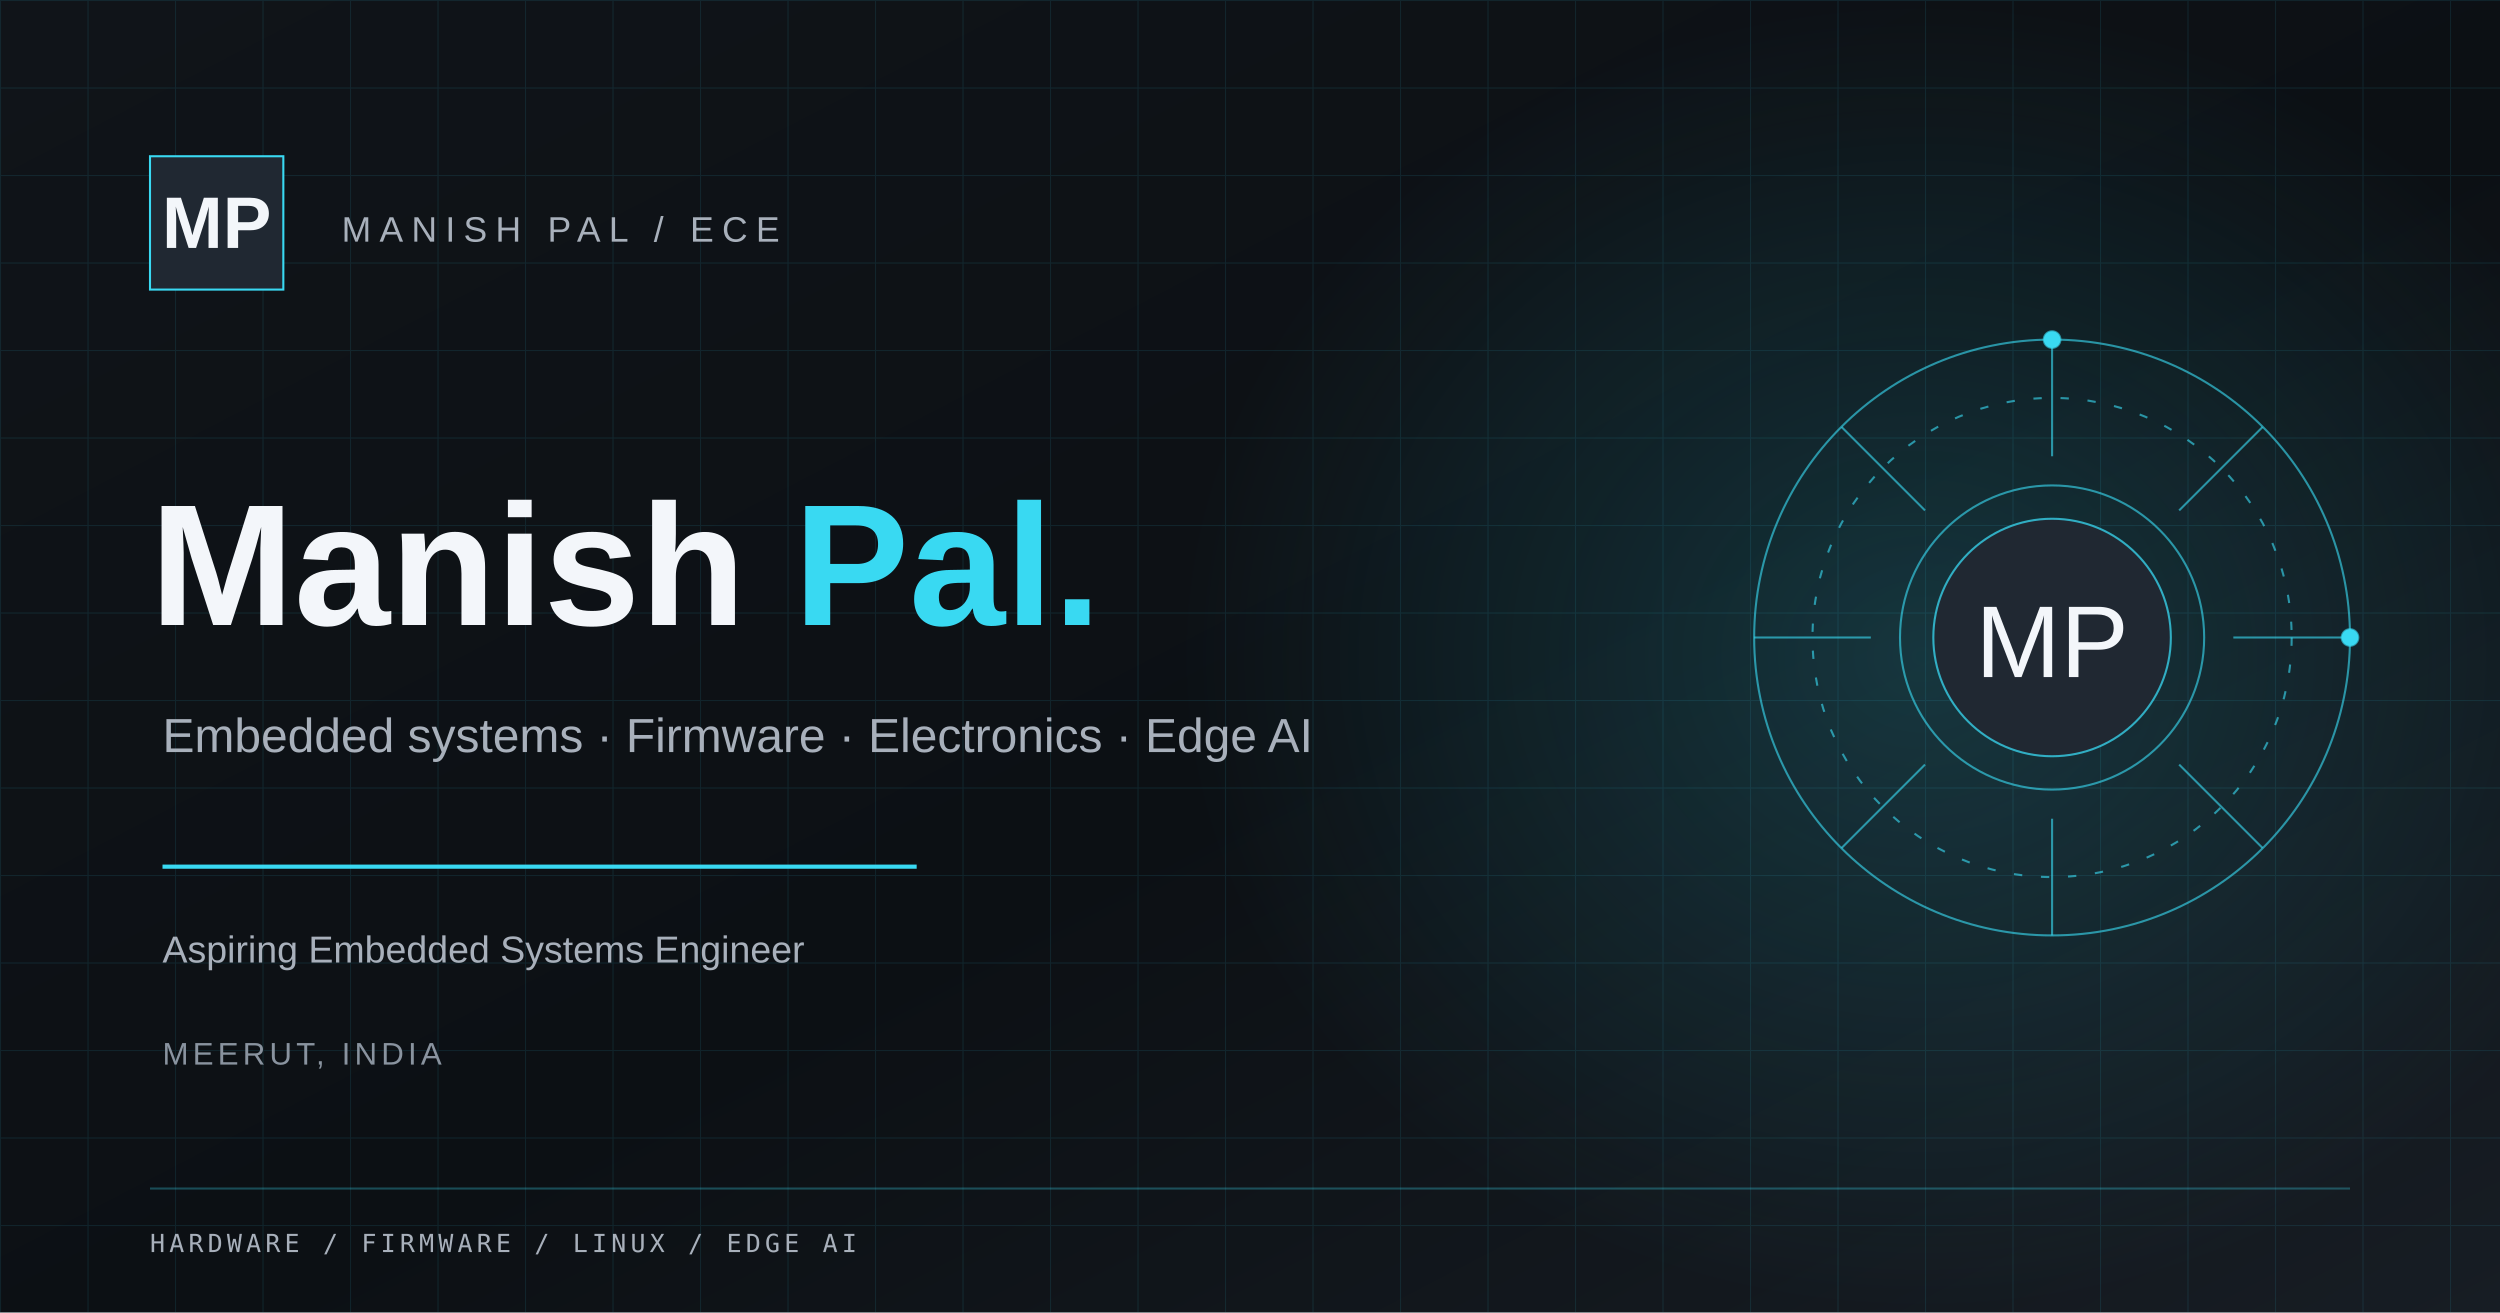
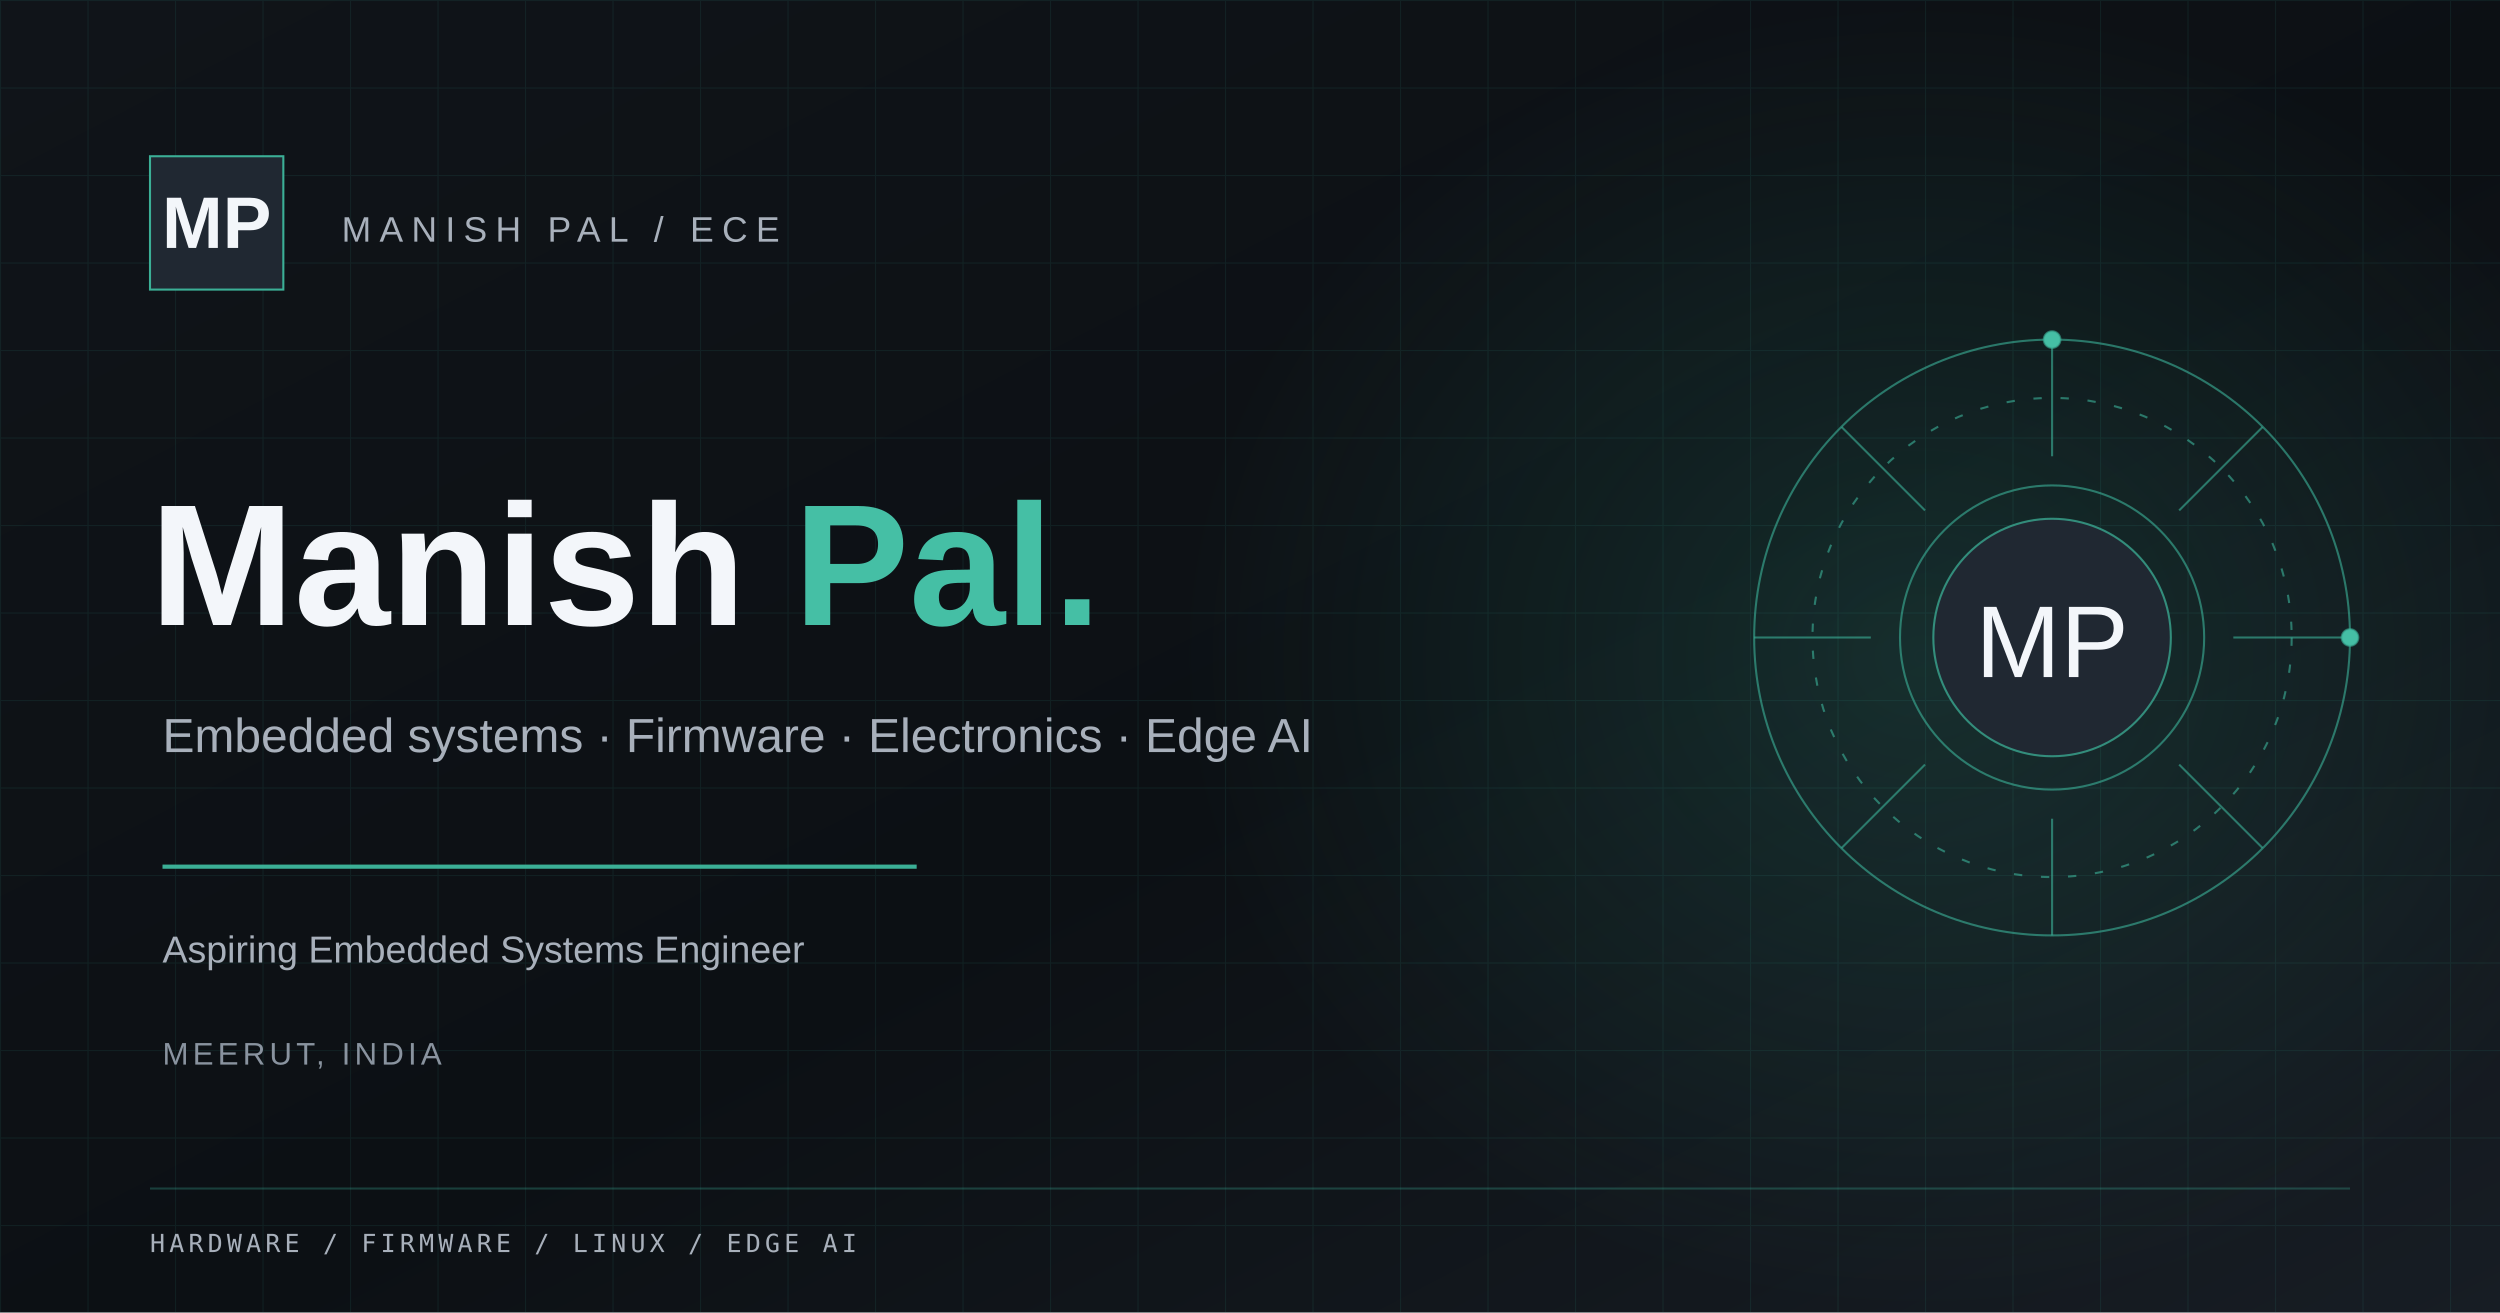
<svg xmlns="http://www.w3.org/2000/svg" width="1200" height="630" viewBox="0 0 1200 630" role="img" aria-labelledby="title description">
  <defs>
    <linearGradient id="background" x1="0" y1="0" x2="1" y2="1">
      <stop offset="0" stop-color="#101419" />
      <stop offset=".55" stop-color="#0C1014" />
      <stop offset="1" stop-color="#171D24" />
    </linearGradient>
    <radialGradient id="glow">
-       <stop stop-color="#39D9F2" stop-opacity=".18" />
-       <stop offset="1" stop-color="#39D9F2" stop-opacity="0" />
+       <stop stop-color="#3BAF96" stop-opacity=".18" />
+       <stop offset="1" stop-color="#3BAF96" stop-opacity="0" />
    </radialGradient>
    <pattern id="grid" width="42" height="42" patternUnits="userSpaceOnUse">
-       <path d="M42 0H0V42" fill="none" stroke="#39D9F2" stroke-opacity=".1" />
+       <path d="M42 0H0V42" fill="none" stroke="#3BAF96" stroke-opacity=".1" />
    </pattern>
  </defs>
  <rect width="1200" height="630" fill="url(#background)" />
  <rect width="1200" height="630" fill="url(#grid)" />
  <ellipse cx="923" cy="315" rx="360" ry="315" fill="url(#glow)" />
-   <rect x="72" y="75" width="64" height="64" fill="#202832" stroke="#39D9F2" />
+   <rect x="72" y="75" width="64" height="64" fill="#202832" stroke="#3BAF96" />
  <text x="104" y="119" fill="#F3F6FA" font-family="Arial,sans-serif" font-size="35" font-weight="700" text-anchor="middle">MP</text>
  <text x="164" y="116" fill="#A8B0BB" font-family="Arial,sans-serif" font-size="17" letter-spacing="4">MANISH PAL  /  ECE</text>
-   <text x="72" y="300" fill="#F3F6FA" font-family="Arial,sans-serif" font-size="83" font-weight="600">Manish <tspan fill="#39D9F2">Pal.</tspan>
+   <text x="72" y="300" fill="#F3F6FA" font-family="Arial,sans-serif" font-size="83" font-weight="600">Manish <tspan fill="#45BFA5">Pal.</tspan>
  </text>
  <text x="78" y="361" fill="#A8B0BB" font-family="Arial,sans-serif" font-size="23">Embedded systems · Firmware · Electronics · Edge AI</text>
-   <path d="M78 416h362" stroke="#39D9F2" stroke-width="2" />
+   <path d="M78 416h362" stroke="#3BAF96" stroke-width="2" />
  <text x="78" y="462" fill="#A8B0BB" font-family="Arial,sans-serif" font-size="18">Aspiring Embedded Systems Engineer</text>
  <text x="78" y="511" fill="#89939F" font-family="Arial,sans-serif" font-size="15" letter-spacing="2">MEERUT, INDIA</text>
-   <g transform="translate(835 156)" fill="none" stroke="#39D9F2" stroke-opacity=".62">
+   <g transform="translate(835 156)" fill="none" stroke="#3BAF96" stroke-opacity=".62">
    <circle cx="150" cy="150" r="143" />
    <circle cx="150" cy="150" r="115" stroke-dasharray="4 9" />
-     <circle cx="150" cy="150" r="73" stroke="#39D9F2" />
+     <circle cx="150" cy="150" r="73" stroke="#3BAF96" />
    <path d="M150 7v56m0 174v56M7 150h56m174 0h56M49 49l40 40m122 122 40 40m0-202-40 40M89 211l-40 40" />
-     <circle cx="150" cy="7" r="4" fill="#39D9F2" />
-     <circle cx="293" cy="150" r="4" fill="#39D9F2" />
+     <circle cx="150" cy="7" r="4" fill="#45BFA5" />
+     <circle cx="293" cy="150" r="4" fill="#45BFA5" />
  </g>
-   <circle cx="985" cy="306" r="57" fill="#202832" stroke="#39D9F2" stroke-opacity=".75" />
+   <circle cx="985" cy="306" r="57" fill="#202832" stroke="#3BAF96" stroke-opacity=".75" />
  <text x="985" y="325" fill="#F3F6FA" font-family="Arial,sans-serif" font-size="49" text-anchor="middle">MP</text>
-   <rect x="72" y="570" width="1056" height="1" fill="#39D9F2" fill-opacity=".3" />
+   <rect x="72" y="570" width="1056" height="1" fill="#3BAF96" fill-opacity=".3" />
  <text x="72" y="601" fill="#A8B0BB" font-family="monospace" font-size="12" letter-spacing="2">HARDWARE  /  FIRMWARE  /  LINUX  /  EDGE AI</text>
</svg>
